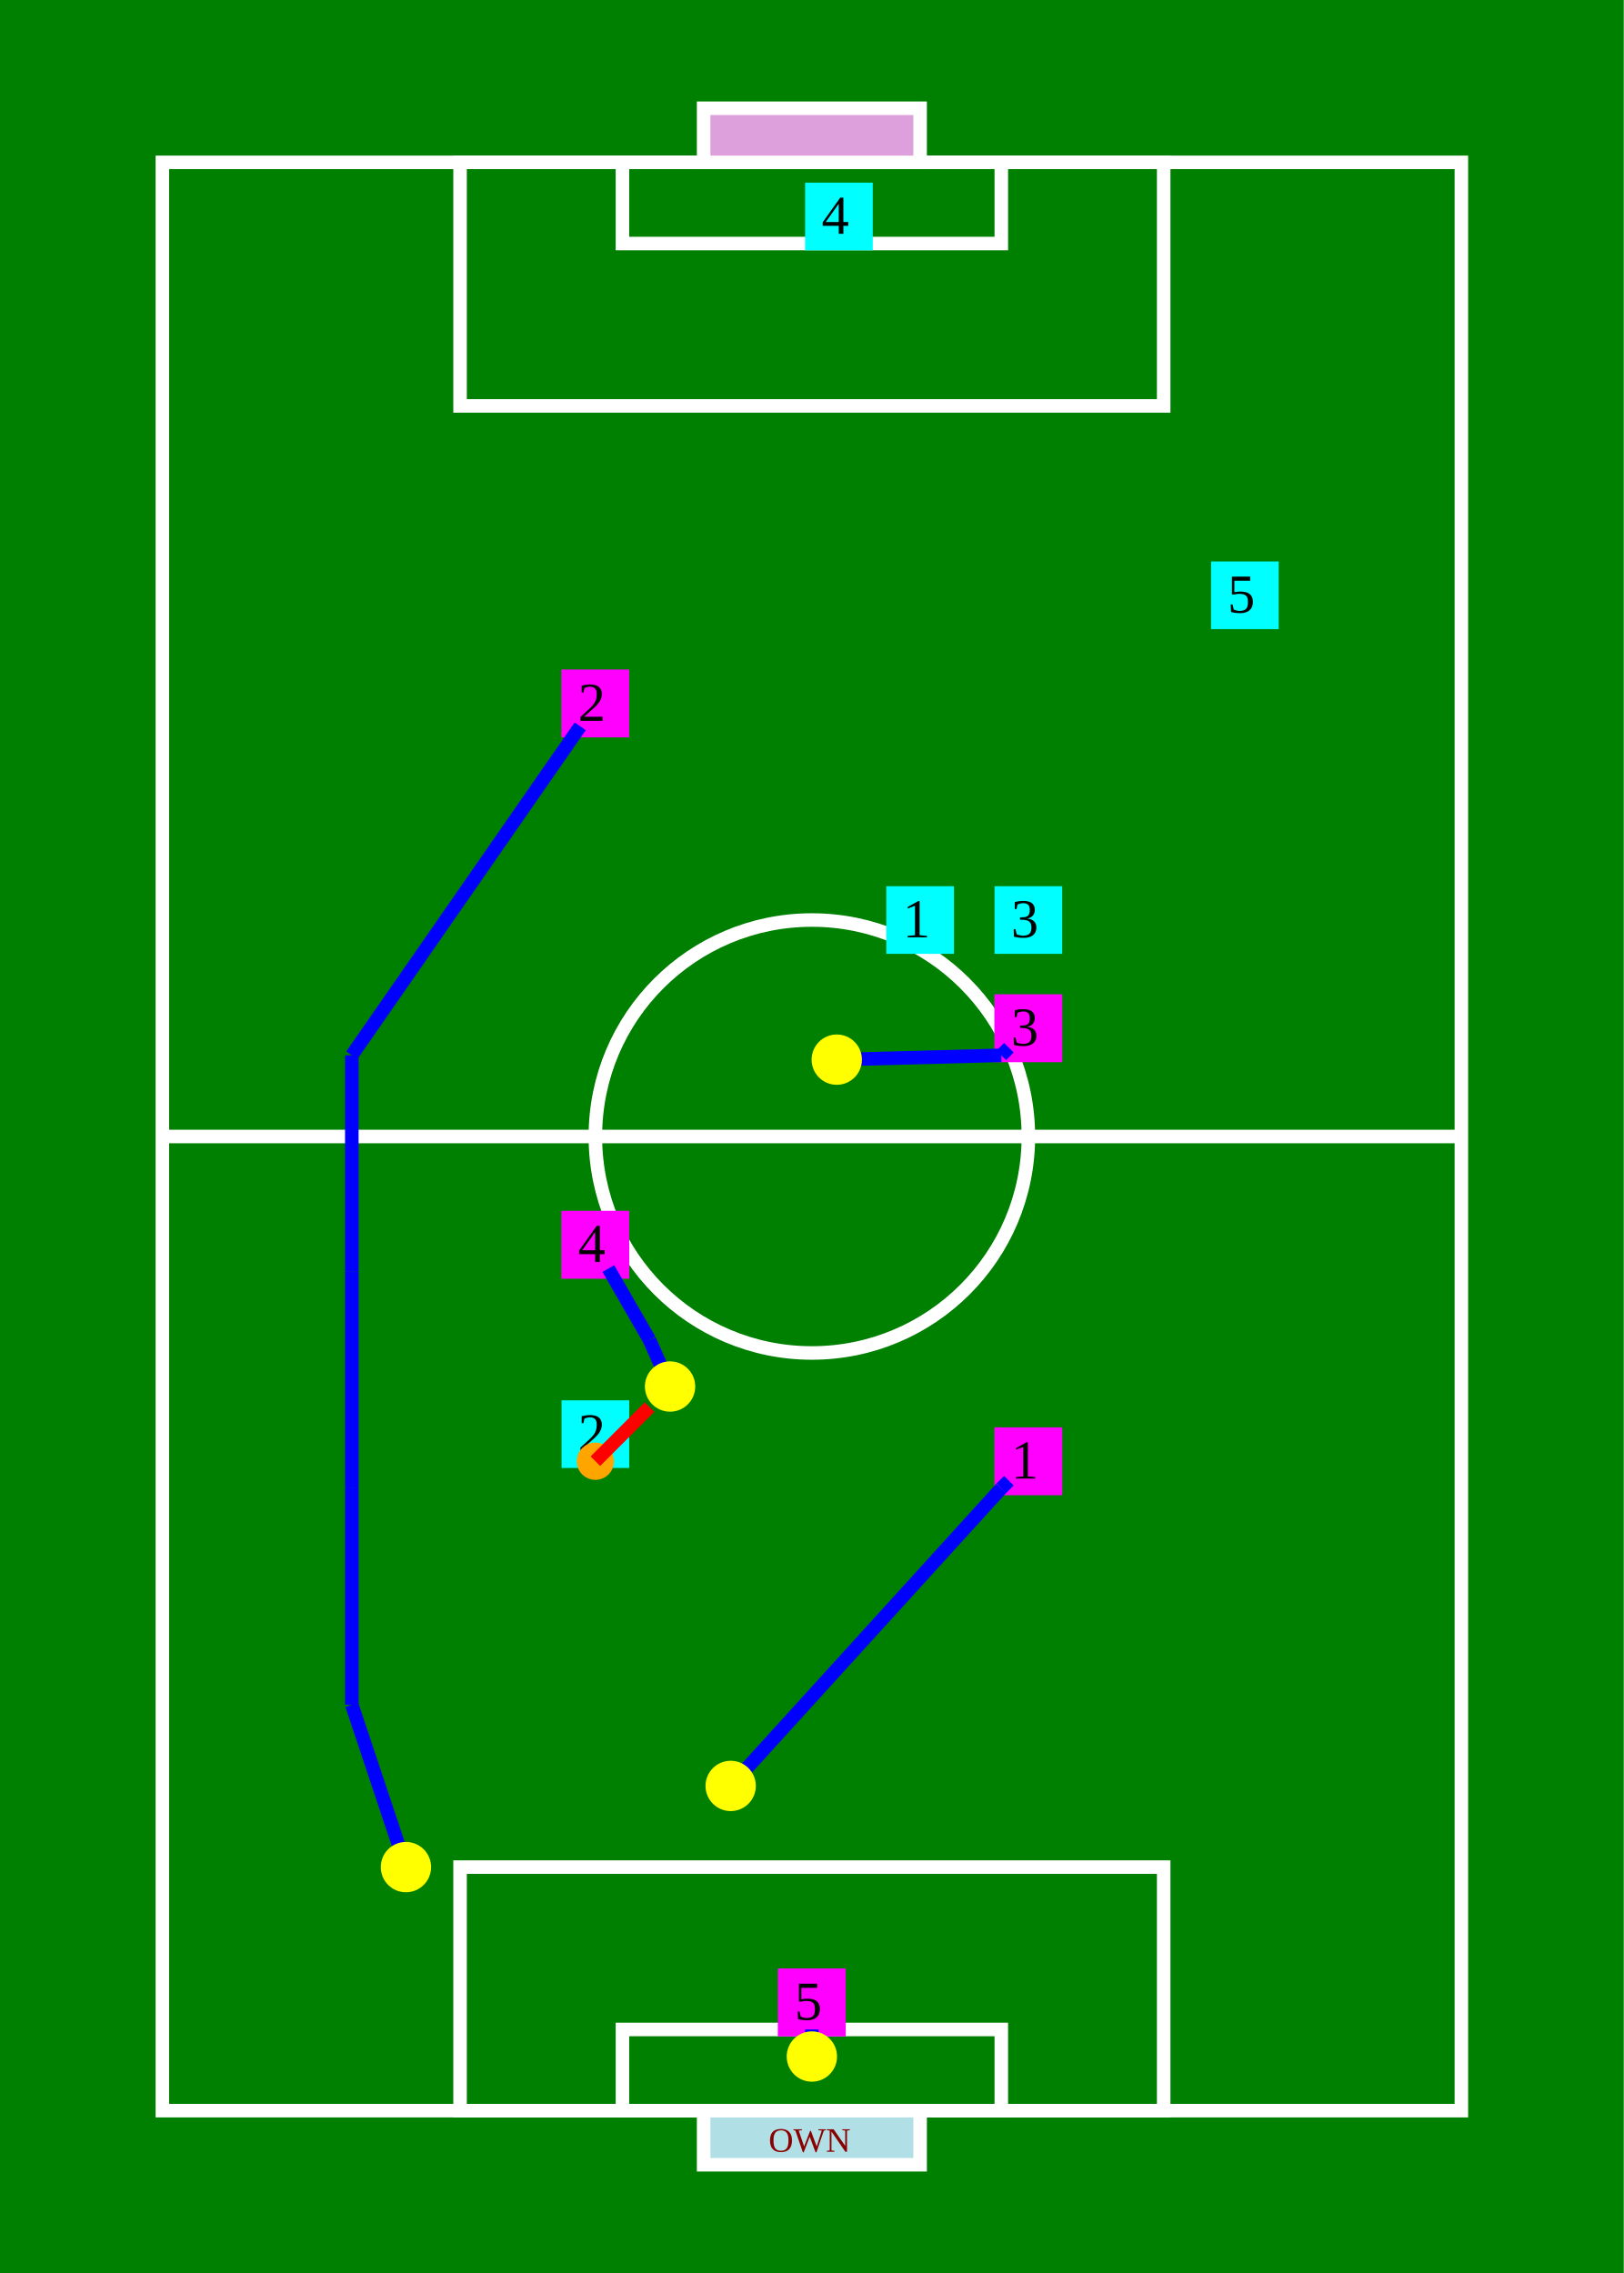
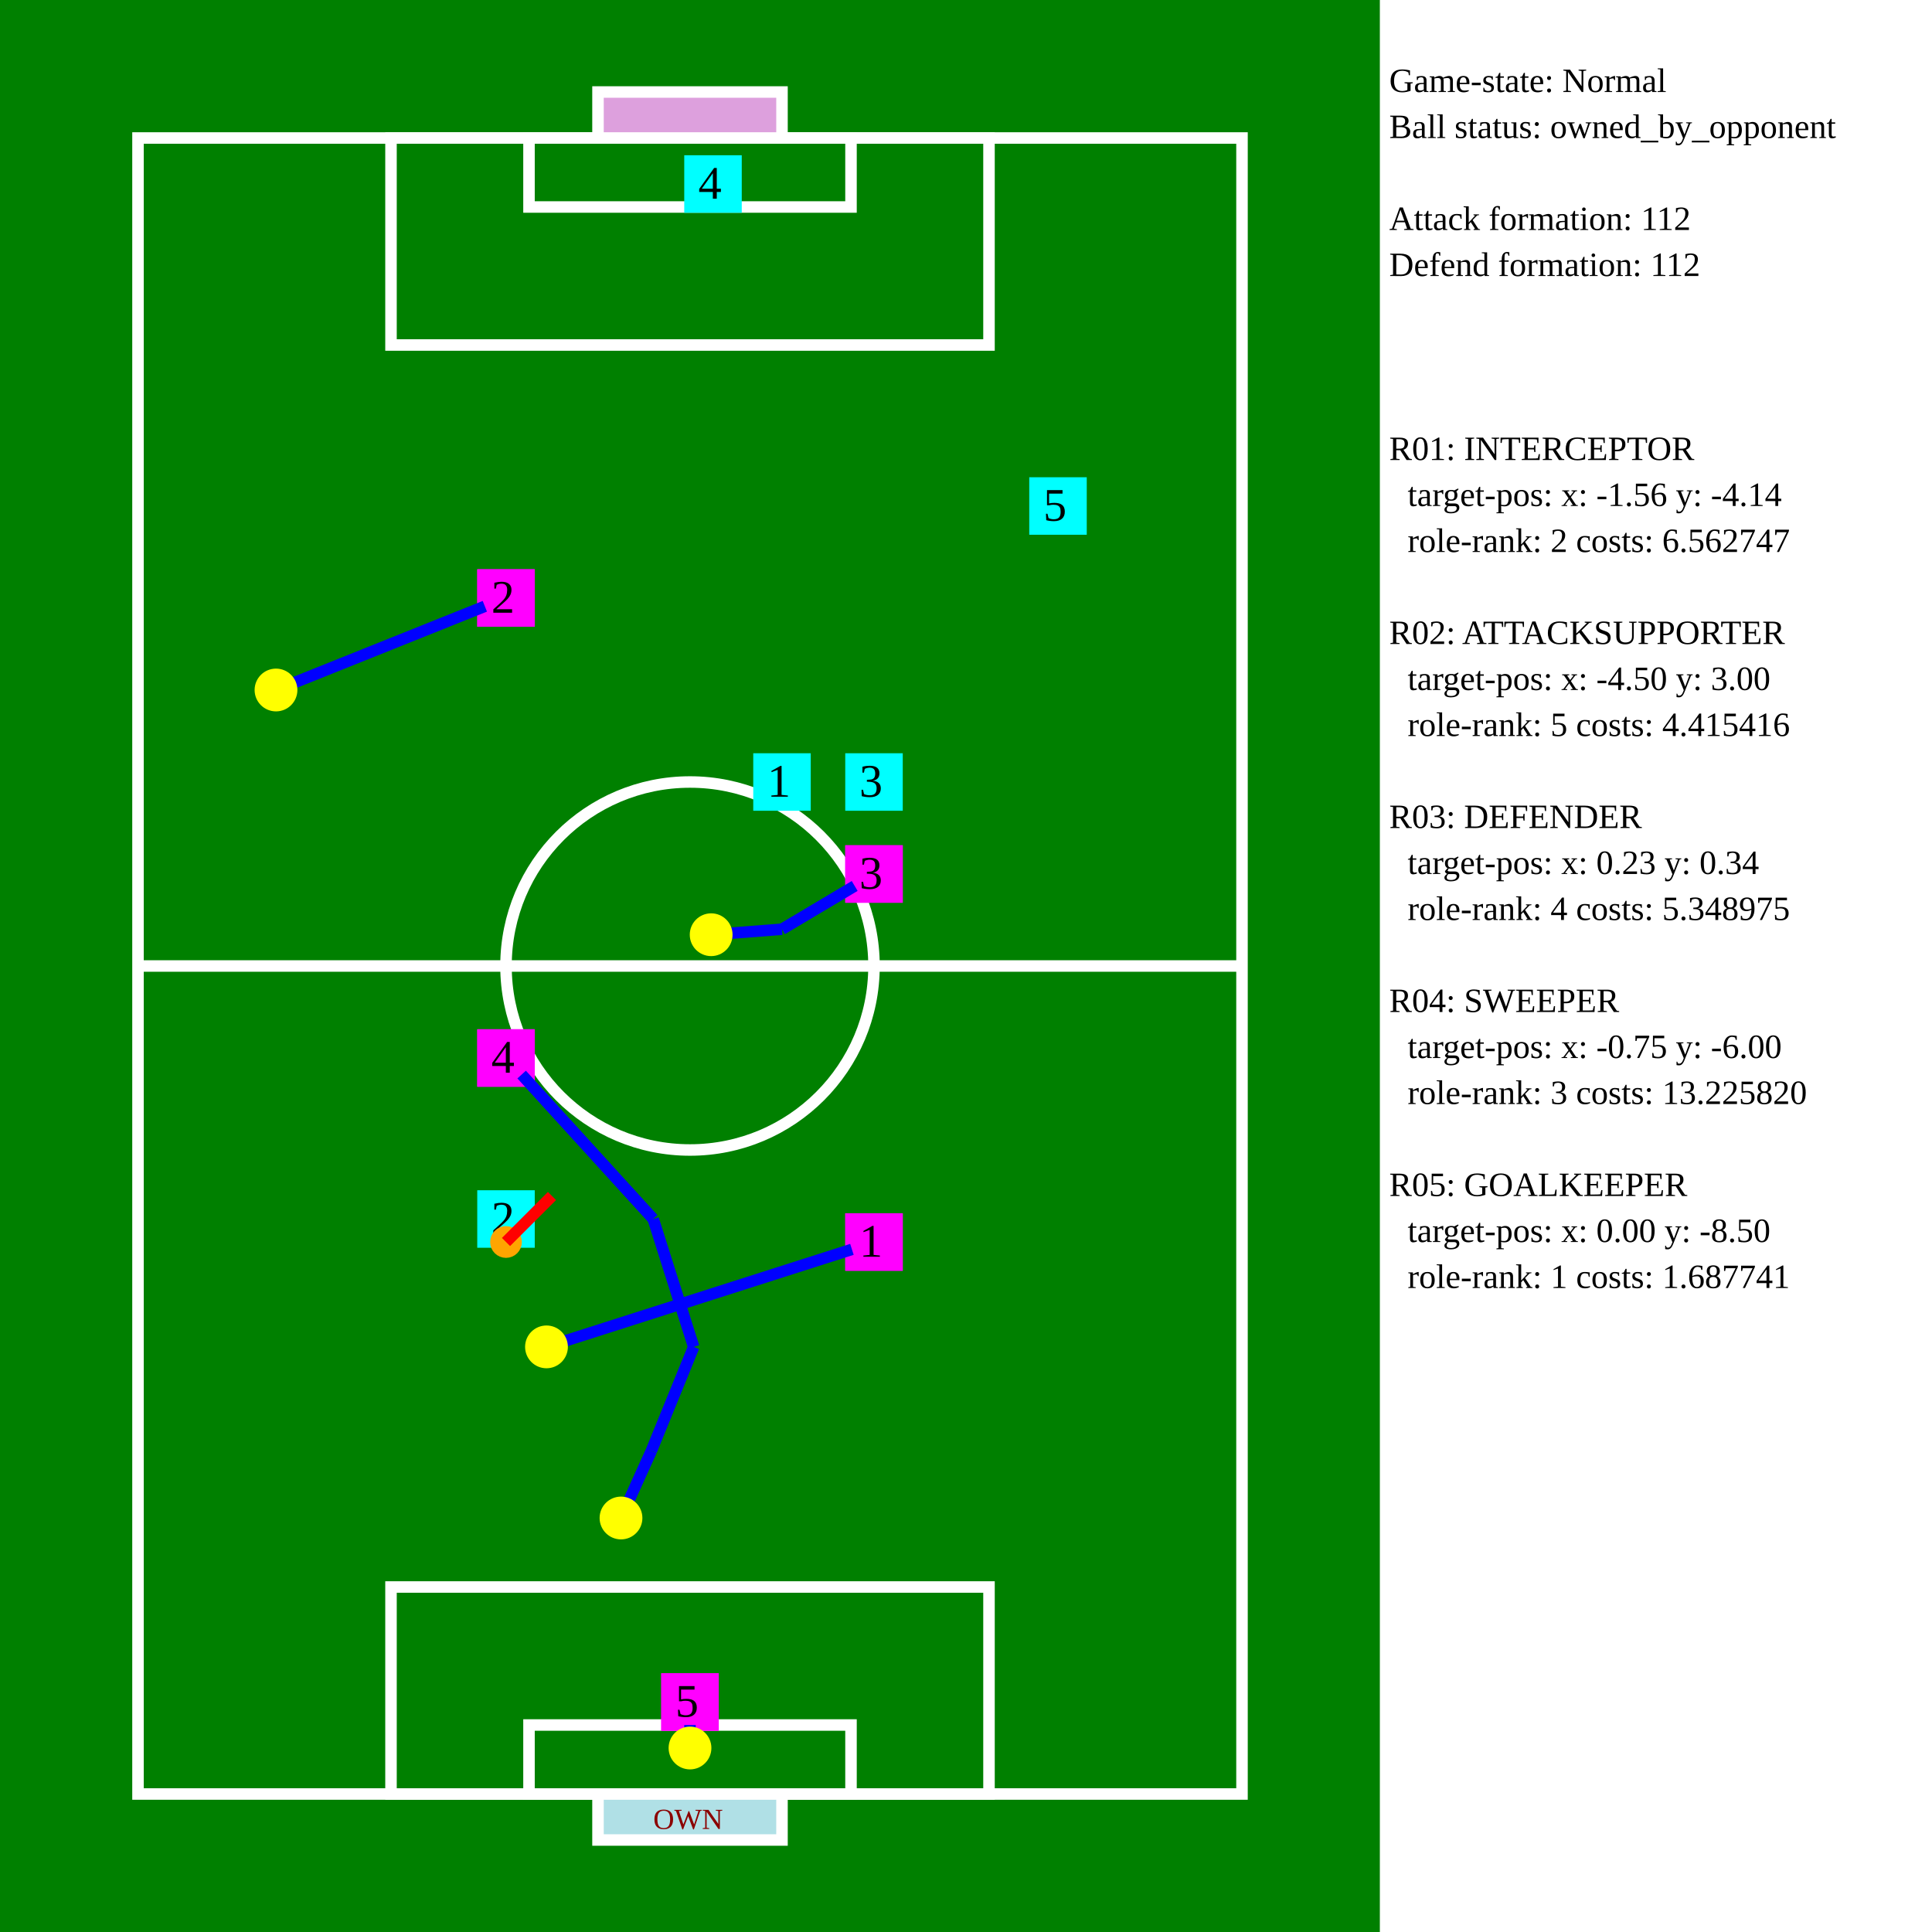
- <svg xmlns="http://www.w3.org/2000/svg" width="15.00cm" height="21.00cm" version="1.1">
+ <svg xmlns="http://www.w3.org/2000/svg" width="21.00cm" height="21.00cm" version="1.1">
  <rect x="0cm" y="0cm" width="15.00cm" height="21.00cm" fill="green" stroke-width="0.02cm" />
+   <rect x="15.00cm" y="0cm" width="6.00cm" height="21.00cm" fill="white" stroke-width="0.02cm" />
+   <text x="15.10cm" y="1.00cm" font-size="14" font-weight-absolute="bold" fill="black">Game-state: Normal</text>
+   <text x="15.10cm" y="1.50cm" font-size="14" font-weight-absolute="bold" fill="black">Ball status: owned_by_opponent</text>
+   <text x="15.10cm" y="2.50cm" font-size="14" font-weight-absolute="bold" fill="black">Attack formation: 112</text>
+   <text x="15.10cm" y="3.00cm" font-size="14" font-weight-absolute="bold" fill="black">Defend formation: 112</text>
+   <text x="15.10cm" y="5.00cm" font-size="14" font-weight-absolute="bold" fill="black">R01: INTERCEPTOR</text>
+   <text x="15.30cm" y="5.50cm" font-size="14" font-weight-absolute="bold" fill="black">target-pos: x: -1.56 y: -4.14</text>
+   <text x="15.30cm" y="6.00cm" font-size="14" font-weight-absolute="bold" fill="black">role-rank: 2 costs: 6.562747</text>
+   <text x="15.10cm" y="7.00cm" font-size="14" font-weight-absolute="bold" fill="black">R02: ATTACKSUPPORTER</text>
+   <text x="15.30cm" y="7.50cm" font-size="14" font-weight-absolute="bold" fill="black">target-pos: x: -4.50 y: 3.00</text>
+   <text x="15.30cm" y="8.00cm" font-size="14" font-weight-absolute="bold" fill="black">role-rank: 5 costs: 4.415416</text>
+   <text x="15.10cm" y="9.00cm" font-size="14" font-weight-absolute="bold" fill="black">R03: DEFENDER</text>
+   <text x="15.30cm" y="9.50cm" font-size="14" font-weight-absolute="bold" fill="black">target-pos: x: 0.23 y: 0.34</text>
+   <text x="15.30cm" y="10.00cm" font-size="14" font-weight-absolute="bold" fill="black">role-rank: 4 costs: 5.348975</text>
+   <text x="15.10cm" y="11.00cm" font-size="14" font-weight-absolute="bold" fill="black">R04: SWEEPER</text>
+   <text x="15.30cm" y="11.50cm" font-size="14" font-weight-absolute="bold" fill="black">target-pos: x: -0.75 y: -6.00</text>
+   <text x="15.30cm" y="12.00cm" font-size="14" font-weight-absolute="bold" fill="black">role-rank: 3 costs: 13.225820</text>
+   <text x="15.10cm" y="13.00cm" font-size="14" font-weight-absolute="bold" fill="black">R05: GOALKEEPER</text>
+   <text x="15.30cm" y="13.50cm" font-size="14" font-weight-absolute="bold" fill="black">target-pos: x: 0.00 y: -8.50</text>
+   <text x="15.30cm" y="14.00cm" font-size="14" font-weight-absolute="bold" fill="black">role-rank: 1 costs: 1.687741</text>
  <rect x="1.50cm" y="1.50cm" width="12.00cm" height="18.00cm" fill="none" stroke="white" stroke-width="0.125cm" />
  <line x1="1.50cm" y1="10.50cm" x2="13.50cm" y2="10.50cm" stroke-width="0.125cm" stroke="white" />
  <circle cx="7.50cm" cy="10.50cm" r="2.00cm" fill="none" stroke="white" stroke-width="0.125cm" />
  <rect x="4.25cm" y="1.50cm" width="6.50cm" height="2.25cm" fill="green" stroke="white" stroke-width="0.125cm" />
  <rect x="4.25cm" y="17.25cm" width="6.50cm" height="2.25cm" fill="green" stroke="white" stroke-width="0.125cm" />
  <rect x="5.75cm" y="1.50cm" width="3.50cm" height="0.75cm" fill="green" stroke="white" stroke-width="0.125cm" />
  <rect x="5.75cm" y="18.75cm" width="3.50cm" height="0.75cm" fill="green" stroke="white" stroke-width="0.125cm" />
  <rect x="6.50cm" y="1.00cm" width="2.00cm" height="0.50cm" fill="plum" stroke="white" stroke-width="0.125cm" />
  <rect x="6.50cm" y="19.50cm" width="2.00cm" height="0.50cm" fill="powderblue" stroke="white" stroke-width="0.125cm" />
  <text x="7.10cm" y="19.88cm" fill="darkred">OWN</text>
  <rect x="8.25cm" y="8.25cm" width="0.50cm" height="0.50cm" fill="cyan" stroke="cyan" stroke-width="0.125cm" />
  <text x="8.34cm" y="8.66cm" font-size="large" font-weight-absolute="bold" fill="black">1</text>
  <rect x="5.25cm" y="13.00cm" width="0.50cm" height="0.50cm" fill="cyan" stroke="cyan" stroke-width="0.125cm" />
  <text x="5.34cm" y="13.41cm" font-size="large" font-weight-absolute="bold" fill="black">2</text>
  <rect x="9.25cm" y="8.25cm" width="0.50cm" height="0.50cm" fill="cyan" stroke="cyan" stroke-width="0.125cm" />
  <text x="9.34cm" y="8.66cm" font-size="large" font-weight-absolute="bold" fill="black">3</text>
  <rect x="7.50cm" y="1.75cm" width="0.50cm" height="0.50cm" fill="cyan" stroke="cyan" stroke-width="0.125cm" />
  <text x="7.59cm" y="2.16cm" font-size="large" font-weight-absolute="bold" fill="black">4</text>
  <rect x="11.25cm" y="5.25cm" width="0.50cm" height="0.50cm" fill="cyan" stroke="cyan" stroke-width="0.125cm" />
  <text x="11.34cm" y="5.66cm" font-size="large" font-weight-absolute="bold" fill="black">5</text>
  <rect x="9.25cm" y="13.25cm" width="0.50cm" height="0.50cm" fill="magenta" stroke="magenta" stroke-width="0.125cm" />
  <rect x="5.25cm" y="6.25cm" width="0.50cm" height="0.50cm" fill="magenta" stroke="magenta" stroke-width="0.125cm" />
  <rect x="9.25cm" y="9.25cm" width="0.50cm" height="0.50cm" fill="magenta" stroke="magenta" stroke-width="0.125cm" />
  <rect x="5.25cm" y="11.25cm" width="0.50cm" height="0.50cm" fill="magenta" stroke="magenta" stroke-width="0.125cm" />
  <rect x="7.25cm" y="18.25cm" width="0.50cm" height="0.50cm" fill="magenta" stroke="magenta" stroke-width="0.125cm" />
  <rect x="9.25cm" y="13.25cm" width="0.50cm" height="0.50cm" fill="magenta" stroke="magenta" stroke-width="0.125cm" />
-   <line x1="9.32cm" y1="13.68cm" x2="9.25cm" y2="13.75cm" stroke-width="0.125cm" stroke="blue" />
-   <line x1="9.25cm" y1="13.75cm" x2="6.75cm" y2="16.50cm" stroke-width="0.125cm" stroke="blue" />
+   <line x1="9.26cm" y1="13.58cm" x2="5.94cm" y2="14.64cm" stroke-width="0.125cm" stroke="blue" />
+   <circle cx="5.94cm" cy="14.64cm" r="0.17cm" fill="yellow" stroke="yellow" stroke-width="0.125cm" />
+   <rect x="5.25cm" y="6.25cm" width="0.50cm" height="0.50cm" fill="magenta" stroke="magenta" stroke-width="0.125cm" />
+   <line x1="5.27cm" y1="6.59cm" x2="3.00cm" y2="7.50cm" stroke-width="0.125cm" stroke="blue" />
+   <circle cx="3.00cm" cy="7.50cm" r="0.17cm" fill="yellow" stroke="yellow" stroke-width="0.125cm" />
+   <rect x="9.25cm" y="9.25cm" width="0.50cm" height="0.50cm" fill="magenta" stroke="magenta" stroke-width="0.125cm" />
+   <line x1="9.29cm" y1="9.63cm" x2="8.50cm" y2="10.10cm" stroke-width="0.125cm" stroke="blue" />
+   <line x1="8.50cm" y1="10.10cm" x2="7.73cm" y2="10.16cm" stroke-width="0.125cm" stroke="blue" />
+   <circle cx="7.73cm" cy="10.16cm" r="0.17cm" fill="yellow" stroke="yellow" stroke-width="0.125cm" />
+   <rect x="5.25cm" y="11.25cm" width="0.50cm" height="0.50cm" fill="magenta" stroke="magenta" stroke-width="0.125cm" />
+   <line x1="5.67cm" y1="11.68cm" x2="7.10cm" y2="13.25cm" stroke-width="0.125cm" stroke="blue" />
+   <line x1="7.10cm" y1="13.25cm" x2="7.54cm" y2="14.64cm" stroke-width="0.125cm" stroke="blue" />
+   <line x1="7.54cm" y1="14.64cm" x2="7.08cm" y2="15.77cm" stroke-width="0.125cm" stroke="blue" />
+   <line x1="7.08cm" y1="15.77cm" x2="6.75cm" y2="16.50cm" stroke-width="0.125cm" stroke="blue" />
  <circle cx="6.75cm" cy="16.50cm" r="0.17cm" fill="yellow" stroke="yellow" stroke-width="0.125cm" />
-   <rect x="5.25cm" y="6.25cm" width="0.50cm" height="0.50cm" fill="magenta" stroke="magenta" stroke-width="0.125cm" />
-   <line x1="5.36cm" y1="6.71cm" x2="3.25cm" y2="9.75cm" stroke-width="0.125cm" stroke="blue" />
-   <line x1="3.25cm" y1="9.75cm" x2="3.25cm" y2="11.75cm" stroke-width="0.125cm" stroke="blue" />
-   <line x1="3.25cm" y1="11.75cm" x2="3.25cm" y2="13.75cm" stroke-width="0.125cm" stroke="blue" />
-   <line x1="3.25cm" y1="13.75cm" x2="3.25cm" y2="15.75cm" stroke-width="0.125cm" stroke="blue" />
-   <line x1="3.25cm" y1="15.75cm" x2="3.75cm" y2="17.25cm" stroke-width="0.125cm" stroke="blue" />
-   <circle cx="3.75cm" cy="17.25cm" r="0.17cm" fill="yellow" stroke="yellow" stroke-width="0.125cm" />
-   <rect x="9.25cm" y="9.25cm" width="0.50cm" height="0.50cm" fill="magenta" stroke="magenta" stroke-width="0.125cm" />
-   <line x1="9.32cm" y1="9.68cm" x2="9.25cm" y2="9.75cm" stroke-width="0.125cm" stroke="blue" />
-   <line x1="9.25cm" y1="9.75cm" x2="7.73cm" y2="9.79cm" stroke-width="0.125cm" stroke="blue" />
-   <circle cx="7.73cm" cy="9.79cm" r="0.17cm" fill="yellow" stroke="yellow" stroke-width="0.125cm" />
-   <rect x="5.25cm" y="11.25cm" width="0.50cm" height="0.50cm" fill="magenta" stroke="magenta" stroke-width="0.125cm" />
-   <line x1="5.62cm" y1="11.72cm" x2="6.00cm" y2="12.38cm" stroke-width="0.125cm" stroke="blue" />
-   <line x1="6.00cm" y1="12.38cm" x2="6.19cm" y2="12.81cm" stroke-width="0.125cm" stroke="blue" />
-   <circle cx="6.19cm" cy="12.81cm" r="0.17cm" fill="yellow" stroke="yellow" stroke-width="0.125cm" />
  <rect x="7.25cm" y="18.25cm" width="0.50cm" height="0.50cm" fill="magenta" stroke="magenta" stroke-width="0.125cm" />
  <line x1="7.50cm" y1="18.75cm" x2="7.50cm" y2="19.00cm" stroke-width="0.125cm" stroke="blue" />
  <circle cx="7.50cm" cy="19.00cm" r="0.17cm" fill="yellow" stroke="yellow" stroke-width="0.125cm" />
  <text x="9.34cm" y="13.66cm" font-size="large" font-weight-absolute="bold" fill="black">1</text>
  <text x="5.34cm" y="6.66cm" font-size="large" font-weight-absolute="bold" fill="black">2</text>
  <text x="9.34cm" y="9.66cm" font-size="large" font-weight-absolute="bold" fill="black">3</text>
  <text x="5.34cm" y="11.66cm" font-size="large" font-weight-absolute="bold" fill="black">4</text>
  <text x="7.34cm" y="18.66cm" font-size="large" font-weight-absolute="bold" fill="black">5</text>
  <circle cx="5.50cm" cy="13.50cm" r="0.11cm" fill="orange" stroke="orange" stroke-width="0.125cm" />
  <line x1="5.50cm" y1="13.50cm" x2="6.00cm" y2="13.00cm" stroke-width="0.125cm" stroke="red" />
</svg>
